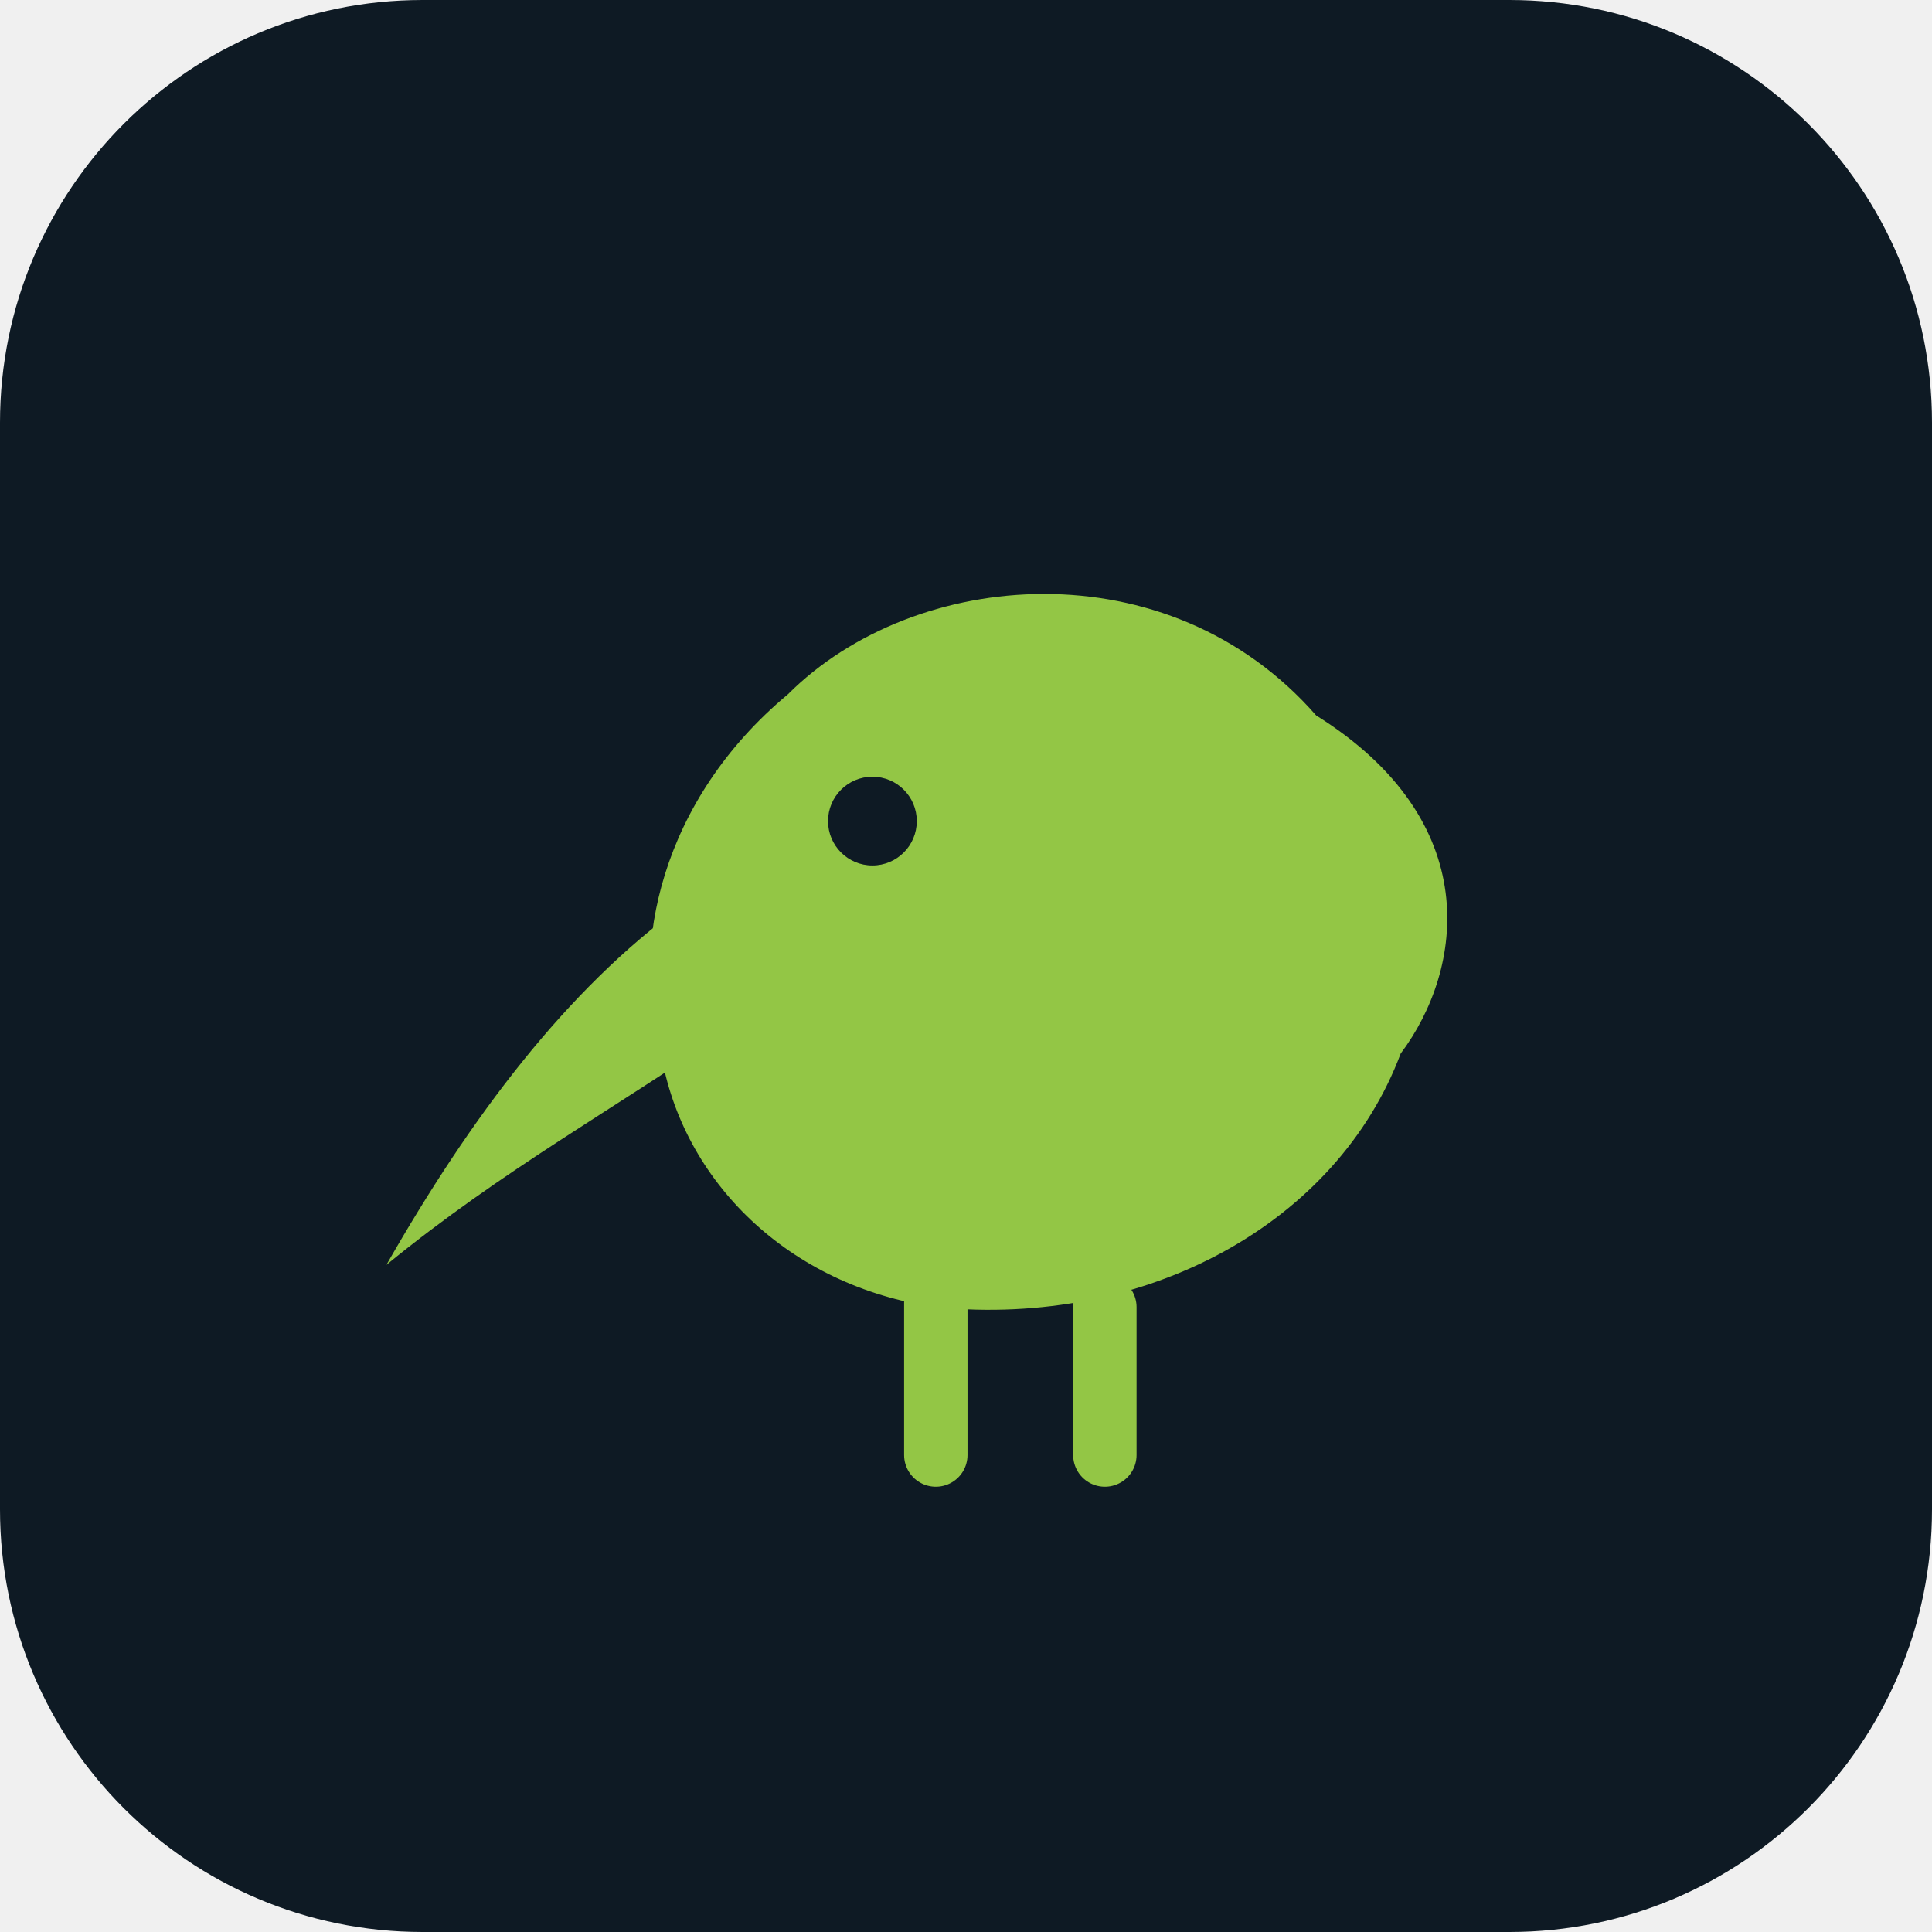
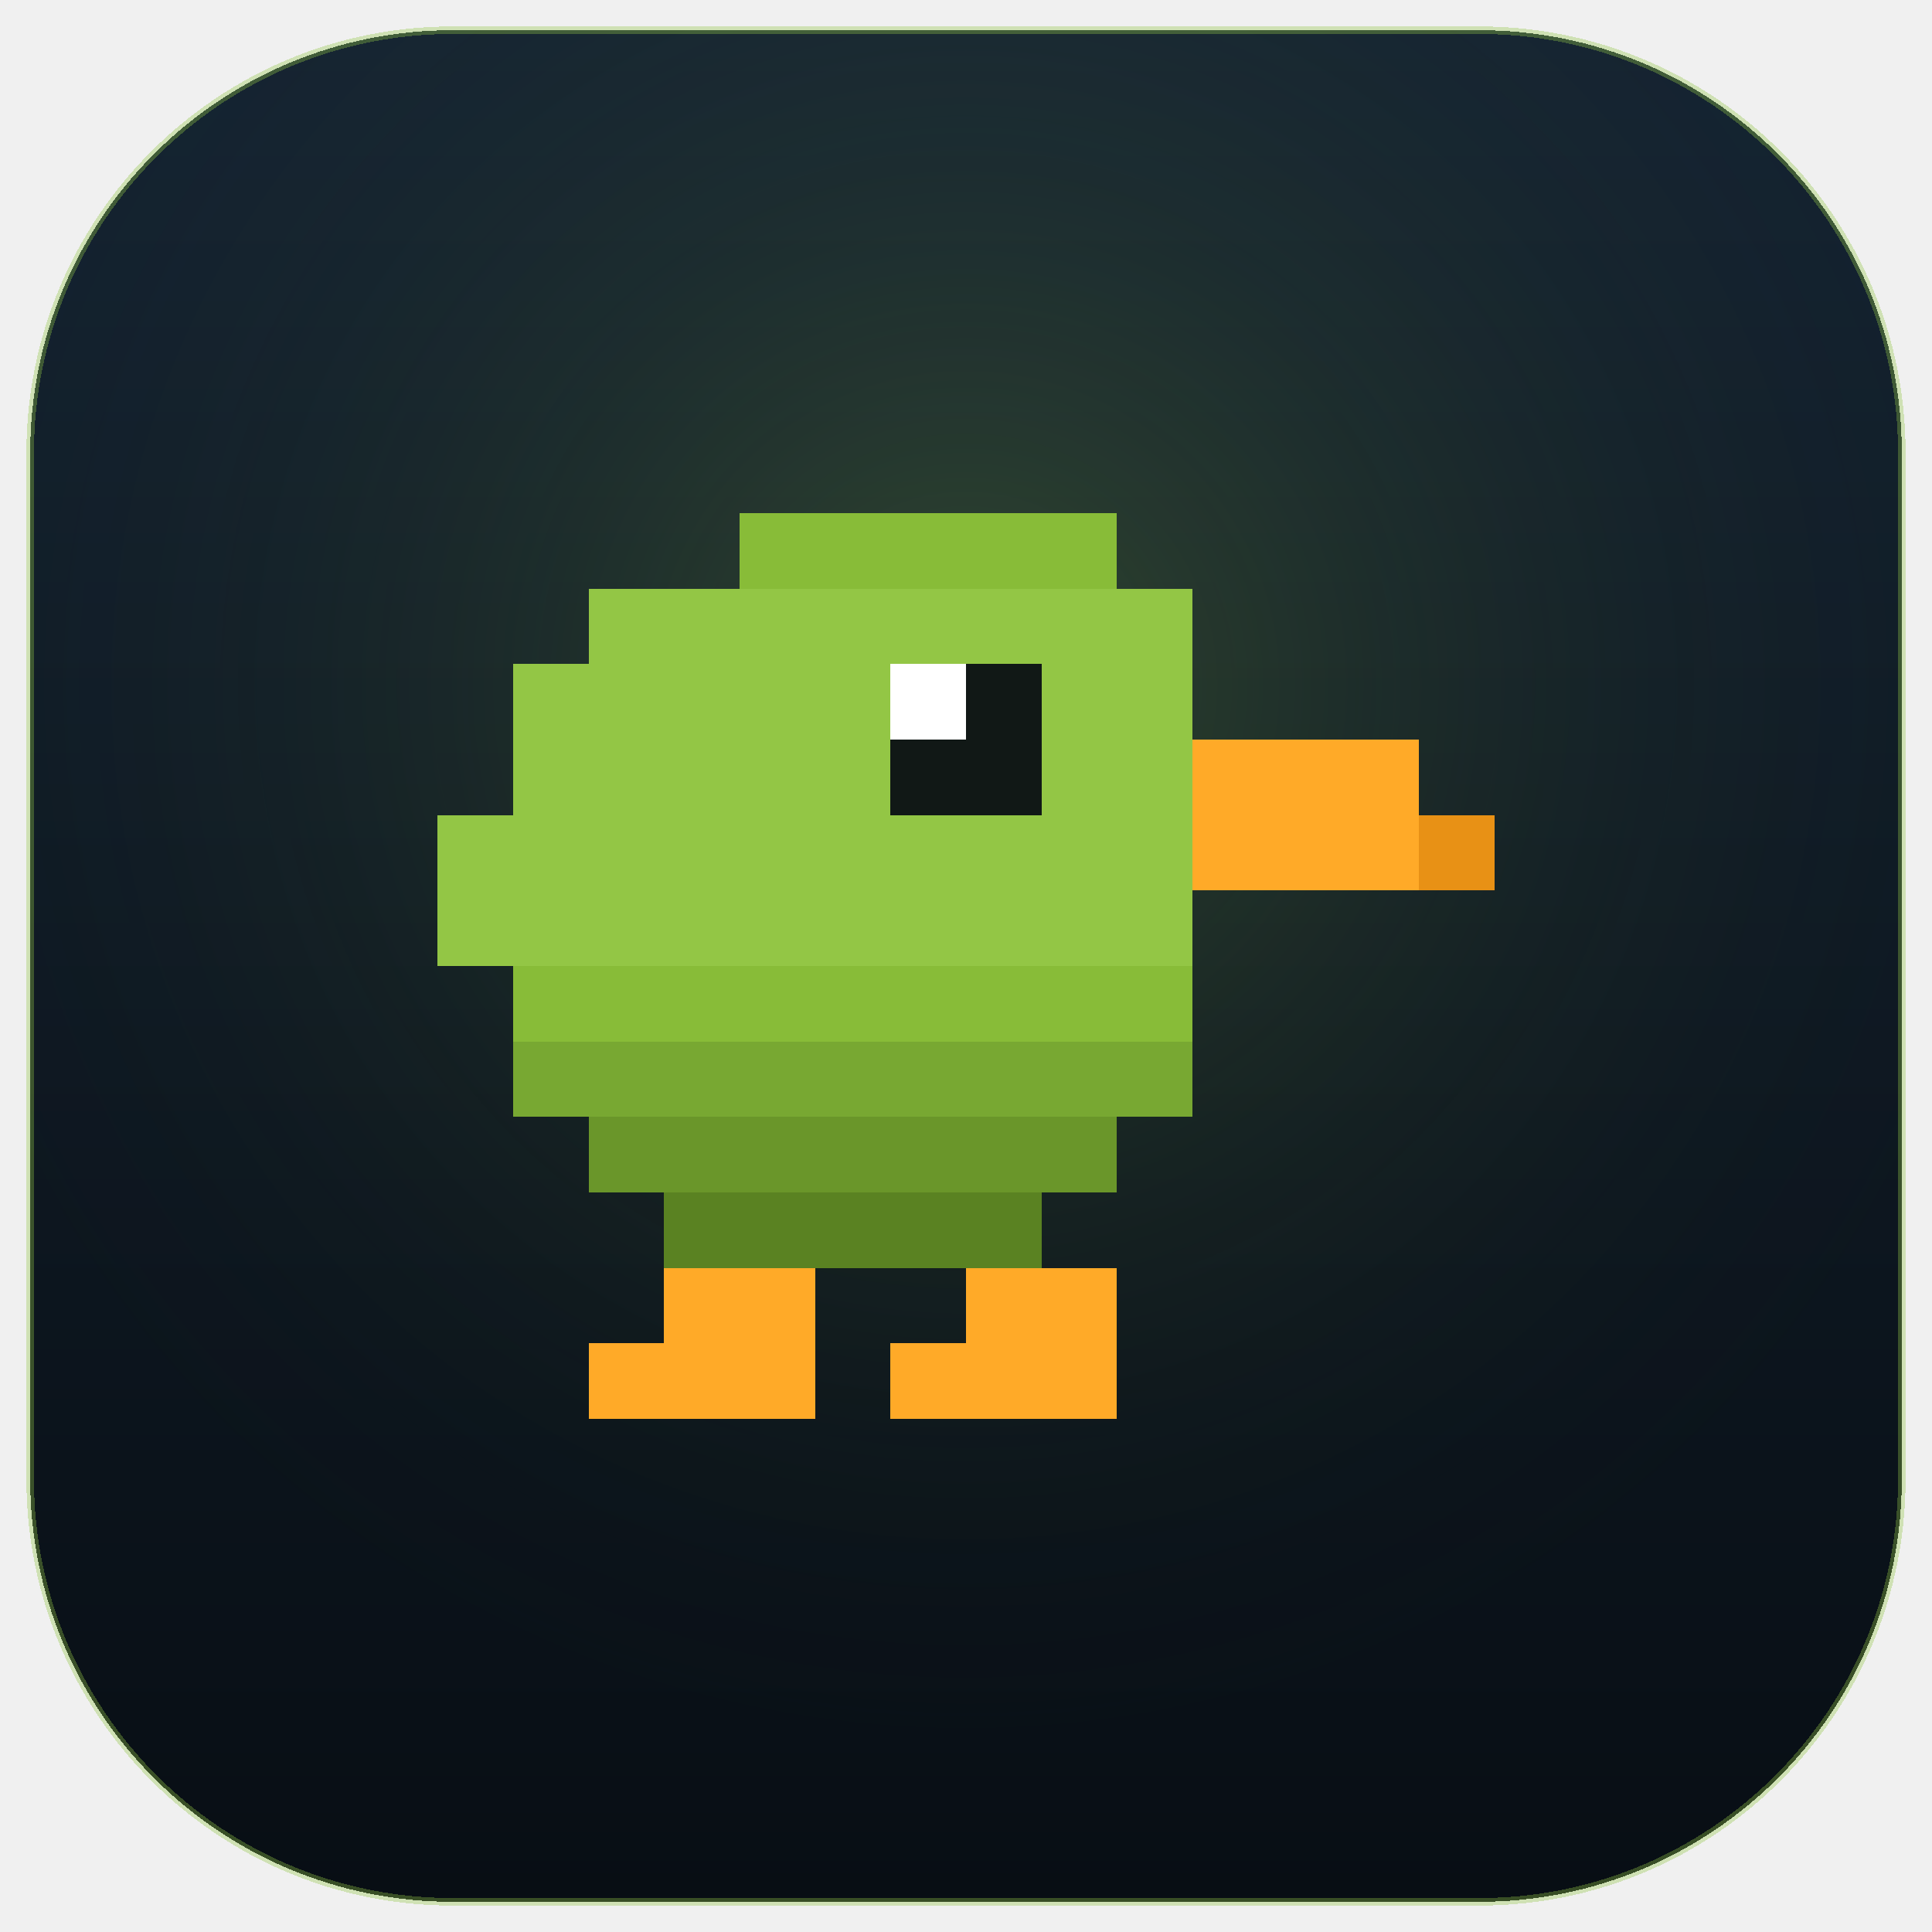
- <svg xmlns="http://www.w3.org/2000/svg" viewBox="0 0 128 128" width="128" height="128">
-   <rect width="128" height="128" rx="28" fill="#0E1A24" />
-   <mask id="e">
-     <rect width="128" height="128" fill="#fff" />
-     <circle cx="54" cy="52" r="4.2" fill="#000" />
-   </mask>
-   <g transform="translate(20,18) scale(0.7)" fill="#93C645" mask="url(#e)">
-     <path d="M46,40 C58,28 82,26 96,42 C112,52 110,66 104,74 C98,90 80,100 60,98 C46,96 36,86 34,74 C31,64 34,50 46,40 Z" />
-     <path d="M36,60 C25,68 16,80 8,94 C19,85 30,79 40,72 Z" />
-     <path d="M60,96 L60,112" stroke="#93C645" stroke-width="6" stroke-linecap="round" fill="none" />
-     <path d="M76,98 L76,112" stroke="#93C645" stroke-width="6" stroke-linecap="round" fill="none" />
+ <svg xmlns="http://www.w3.org/2000/svg" viewBox="0 0 512 512" width="512" height="512" shape-rendering="crispEdges">
+   <defs>
+     <linearGradient id="appTileGrad" x1="0%" y1="0%" x2="0%" y2="100%">
+       <stop offset="0%" stop-color="#152433" />
+       <stop offset="100%" stop-color="#080E14" />
+     </linearGradient>
+     <radialGradient id="appGlow" cx="50%" cy="35%" r="60%">
+       <stop offset="0%" stop-color="#93C645" stop-opacity="0.25" />
+       <stop offset="100%" stop-color="#080E14" stop-opacity="0" />
+     </radialGradient>
+   </defs>
+   <rect x="8" y="8" width="496" height="496" rx="112" fill="url(#appTileGrad)" />
+   <rect x="8" y="8" width="496" height="496" rx="112" fill="url(#appGlow)" />
+   <rect x="8" y="8" width="496" height="496" rx="112" fill="none" stroke="#93C645" stroke-width="2" stroke-opacity="0.35" />
+   <g transform="translate(96, 96) scale(20)">
+     <rect x="5" y="2" width="5" height="1" fill="#88BC38" />
+     <rect x="3" y="3" width="8" height="1" fill="#93C645" />
+     <rect x="2" y="4" width="9" height="1" fill="#93C645" />
+     <rect x="2" y="5" width="9" height="1" fill="#93C645" />
+     <rect x="1" y="6" width="10" height="1" fill="#93C645" />
+     <rect x="1" y="7" width="10" height="1" fill="#93C645" />
+     <rect x="2" y="8" width="9" height="1" fill="#88BC38" />
+     <rect x="2" y="9" width="9" height="1" fill="#78A832" />
+     <rect x="3" y="10" width="7" height="1" fill="#6A962A" />
+     <rect x="4" y="11" width="5" height="1" fill="#5A8222" />
+     <rect x="7" y="4" width="2" height="2" fill="#111816" />
+     <rect x="7" y="4" width="1" height="1" fill="#FFFFFF" />
+     <rect x="11" y="5" width="3" height="2" fill="#FFAA28" />
+     <rect x="14" y="6" width="1" height="1" fill="#E89115" />
+     <rect x="4" y="12" width="2" height="2" fill="#FFAA28" />
+     <rect x="3" y="13" width="3" height="1" fill="#FFAA28" />
+     <rect x="8" y="12" width="2" height="2" fill="#FFAA28" />
+     <rect x="7" y="13" width="3" height="1" fill="#FFAA28" />
  </g>
</svg>
